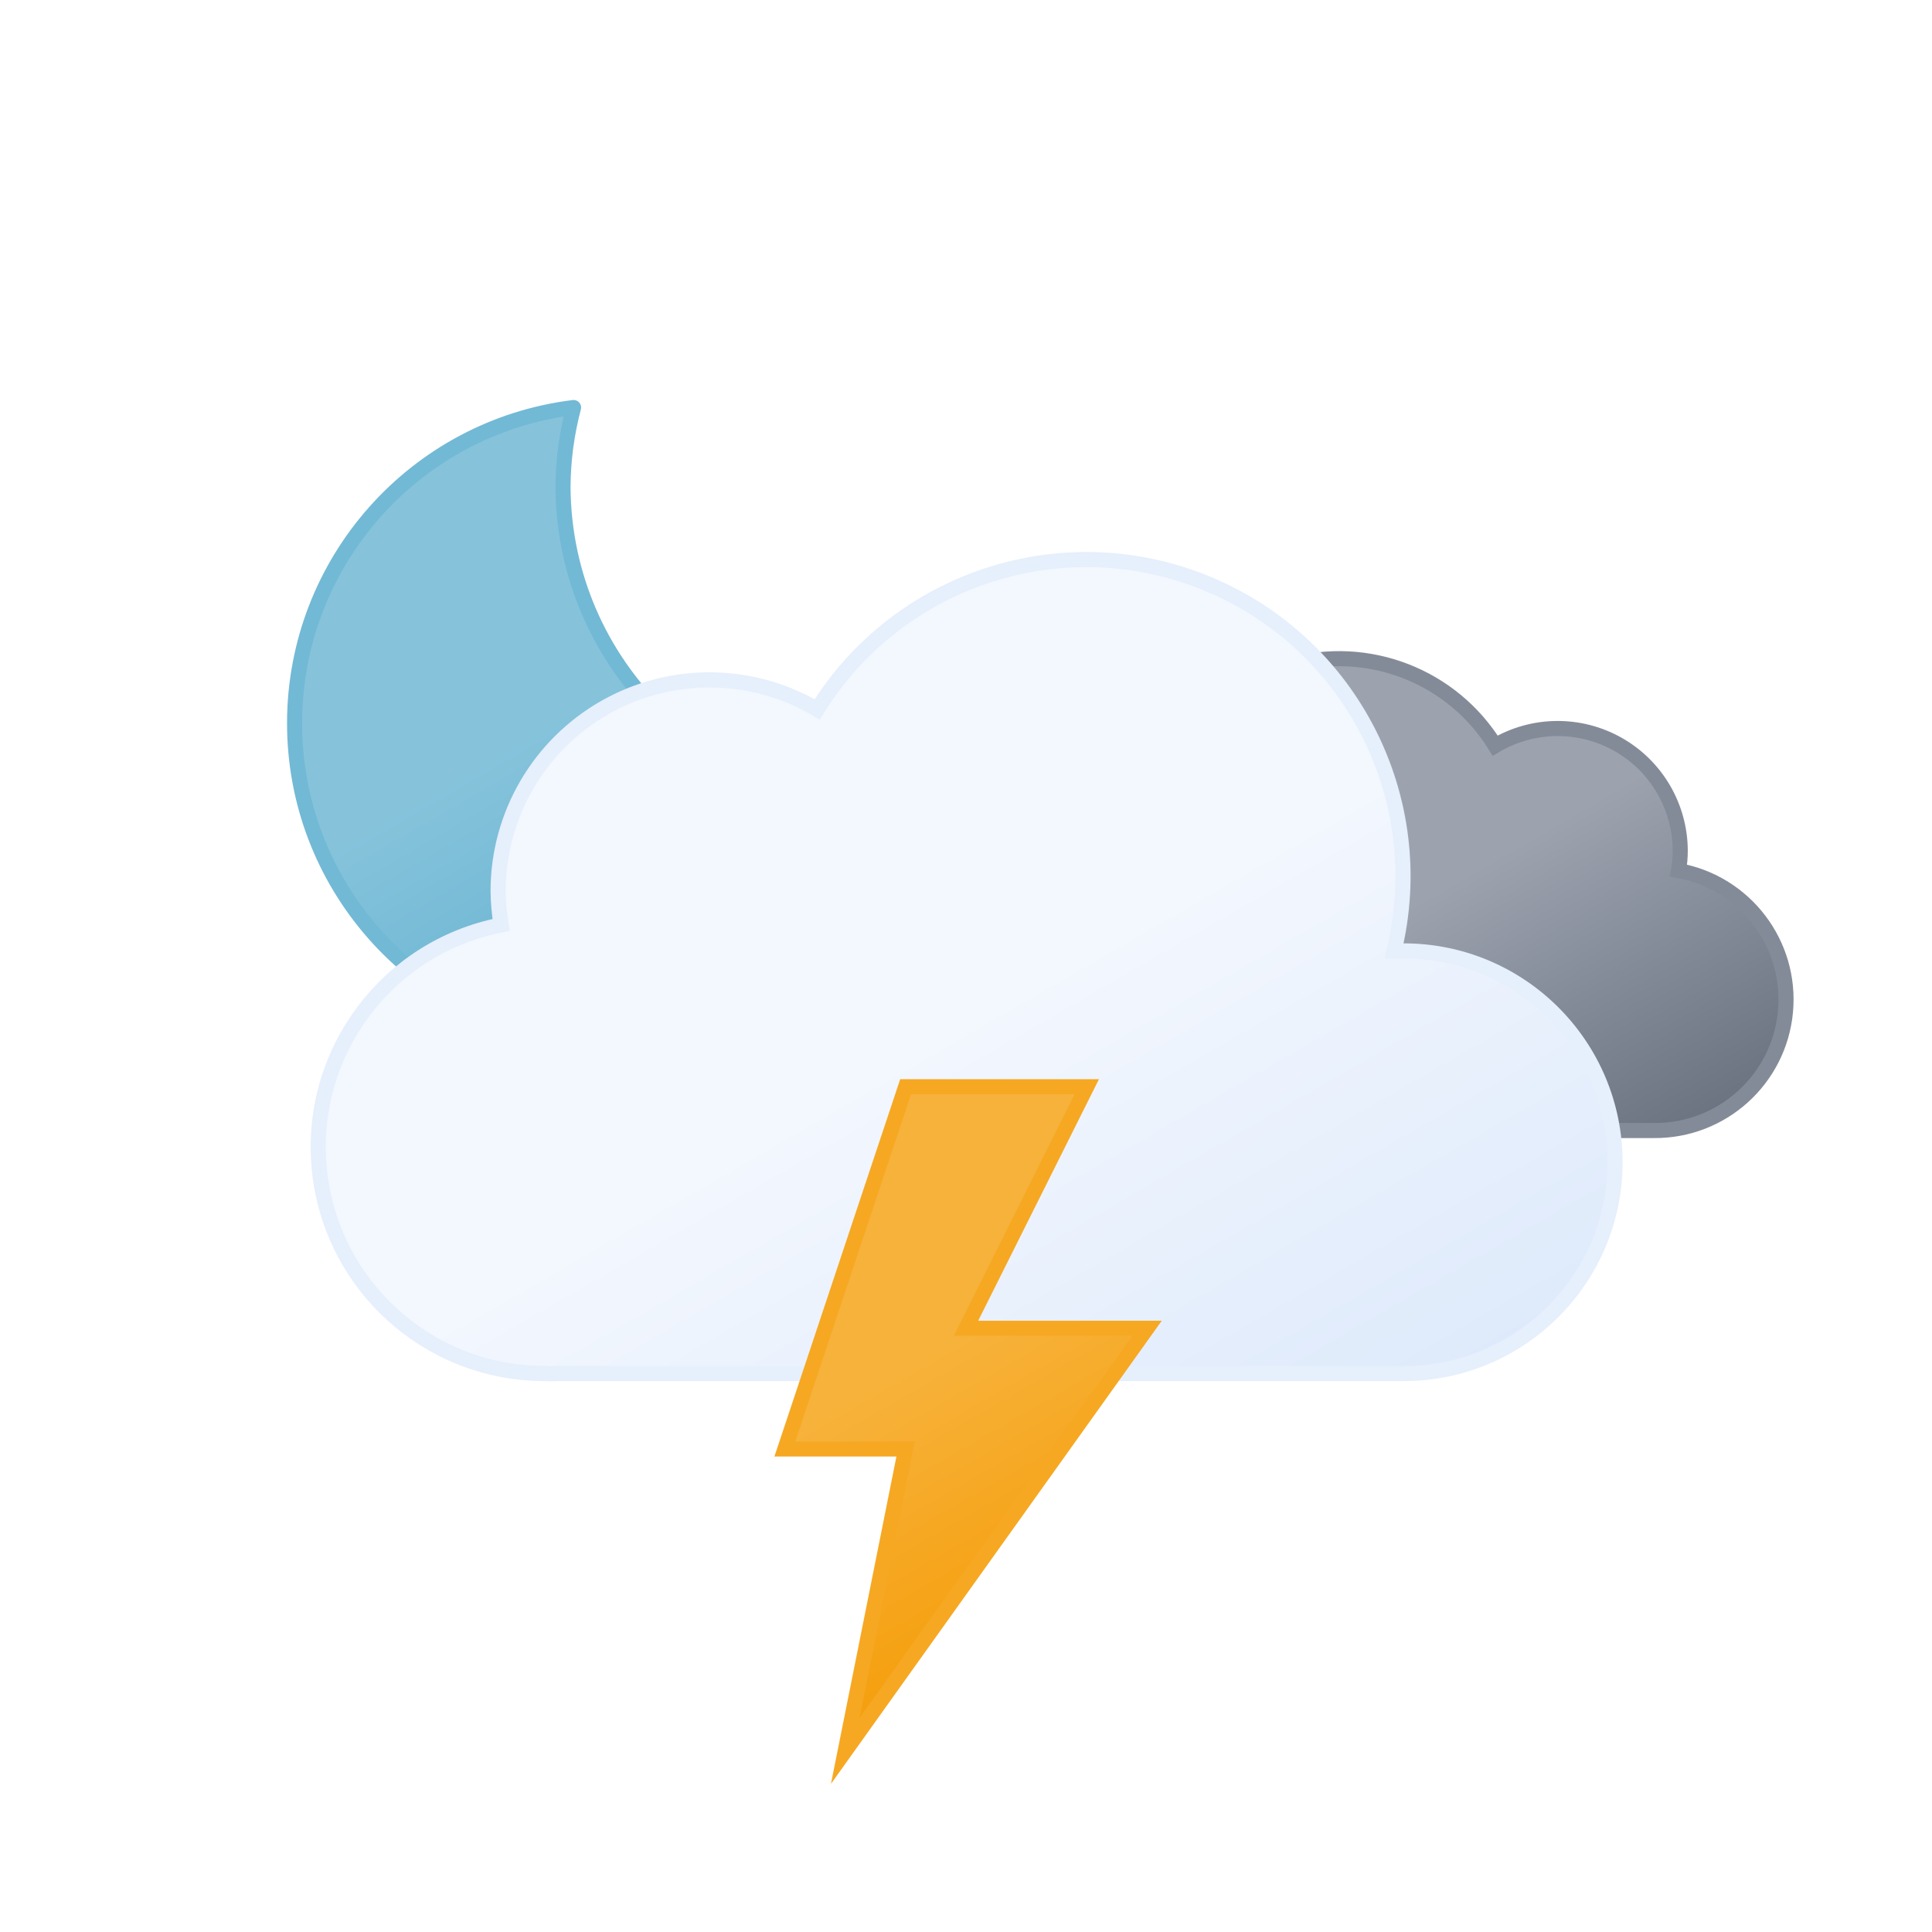
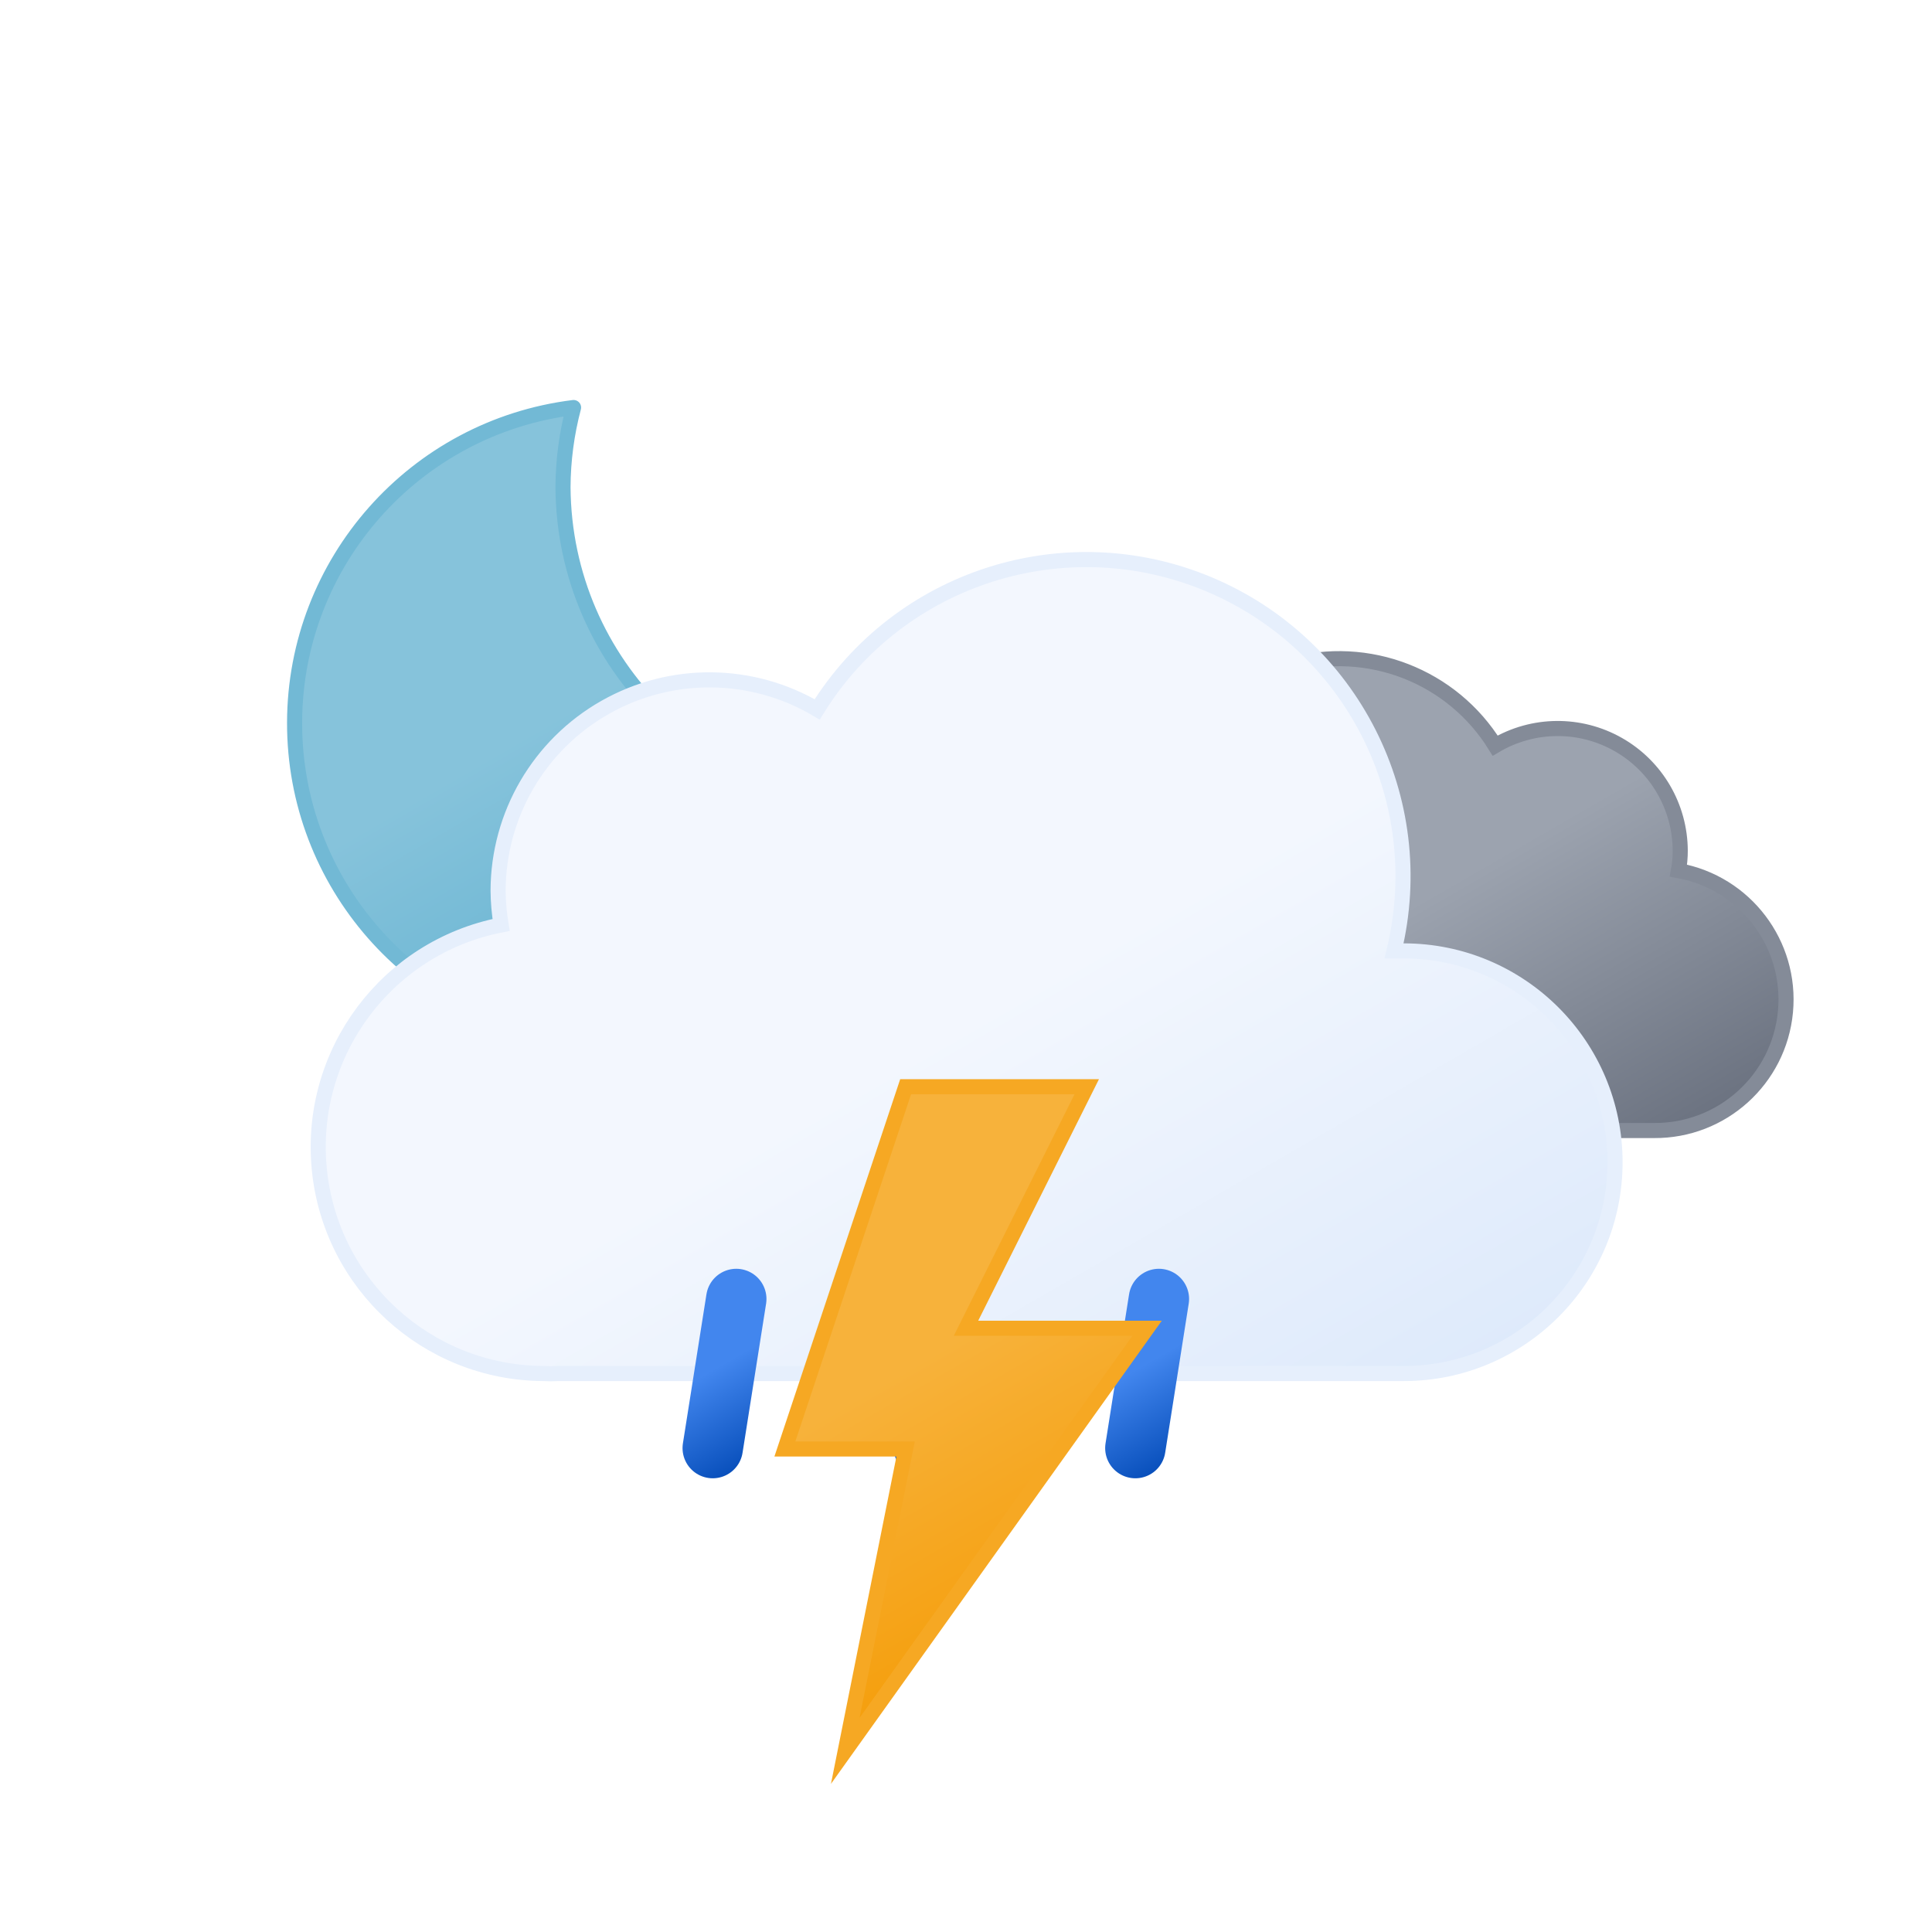
<svg xmlns="http://www.w3.org/2000/svg" xmlns:xlink="http://www.w3.org/1999/xlink" viewBox="0 0 64 64">
  <defs>
    <linearGradient id="b" x1="13.58" x2="24.15" y1="15.57" y2="33.87" gradientUnits="userSpaceOnUse">
      <stop offset="0" stop-color="#86c3db" />
      <stop offset=".45" stop-color="#86c3db" />
      <stop offset="1" stop-color="#5eafcf" />
    </linearGradient>
    <linearGradient id="c" x1="40.76" x2="50.83" y1="23" y2="40.46" gradientUnits="userSpaceOnUse">
      <stop offset="0" stop-color="#9ca3af" />
      <stop offset=".45" stop-color="#9ca3af" />
      <stop offset="1" stop-color="#6b7280" />
    </linearGradient>
    <linearGradient id="d" x1="22.56" x2="39.2" y1="21.96" y2="50.8" gradientUnits="userSpaceOnUse">
      <stop offset="0" stop-color="#f3f7fe" />
      <stop offset=".45" stop-color="#f3f7fe" />
      <stop offset="1" stop-color="#deeafb" />
    </linearGradient>
    <linearGradient id="a" x1="22.53" x2="25.47" y1="42.95" y2="48.05" gradientUnits="userSpaceOnUse">
      <stop offset="0" stop-color="#4286ee" />
      <stop offset=".45" stop-color="#4286ee" />
      <stop offset="1" stop-color="#0950bc" />
    </linearGradient>
    <linearGradient id="e" x1="29.53" x2="32.47" y1="42.95" y2="48.05" xlink:href="#a" />
    <linearGradient id="f" x1="36.53" x2="39.47" y1="42.95" y2="48.05" xlink:href="#a" />
    <linearGradient id="g" x1="26.74" x2="35.76" y1="37.88" y2="53.52" gradientUnits="userSpaceOnUse">
      <stop offset="0" stop-color="#f7b23b" />
      <stop offset=".45" stop-color="#f7b23b" />
      <stop offset="1" stop-color="#f59e0b" />
    </linearGradient>
  </defs>
  <path fill="url(#b)" stroke="#72b9d5" stroke-linecap="round" stroke-linejoin="round" stroke-width=".5" d="M29.33 26.68a10.61 10.61 0 0 1-10.68-10.54A10.5 10.5 0 0 1 19 13.5a10.54 10.54 0 1 0 11.5 13.11 11.48 11.48 0 0 1-1.17.07z">
    <animateTransform attributeName="transform" dur="10s" repeatCount="indefinite" type="rotate" values="-10 19.22 24.293; 10 19.22 24.293; -10 19.22 24.293" />
  </path>
  <path fill="url(#c)" stroke="#848b98" stroke-miterlimit="10" stroke-width=".5" d="M34.23 33.45a4.05 4.05 0 0 0 4.05 4h16.51a4.34 4.34 0 0 0 .81-8.61 3.52 3.52 0 0 0 .06-.66 4.06 4.06 0 0 0-6.13-3.48 6.08 6.08 0 0 0-11.25 3.19 6.34 6.34 0 0 0 .18 1.46h-.18a4.05 4.05 0 0 0-4.05 4.1z">
    <animateTransform attributeName="transform" dur="7s" repeatCount="indefinite" type="translate" values="-2.1 0; 2.1 0; -2.1 0" />
  </path>
  <path fill="url(#d)" stroke="#e6effc" stroke-miterlimit="10" stroke-width=".5" d="M46.5 31.5h-.32a10.49 10.49 0 0 0-19.11-8 7 7 0 0 0-10.57 6 7.21 7.21 0 0 0 .1 1.14A7.5 7.5 0 0 0 18 45.5a4.19 4.19 0 0 0 .5 0h28a7 7 0 0 0 0-14z">
    <animateTransform attributeName="transform" dur="7s" repeatCount="indefinite" type="translate" values="-3 0; 3 0; -3 0" />
  </path>
+   <path fill="none" stroke="url(#a)" stroke-linecap="round" stroke-miterlimit="10" stroke-width="2" d="m24.39 43.03-.78 4.94">
+     <animateTransform attributeName="transform" dur="0.7s" repeatCount="indefinite" type="translate" values="1 -5; -2 10" />
+     <animate attributeName="opacity" dur="0.7s" repeatCount="indefinite" values="0;1;1;0" />
+   </path>
+   <path fill="none" stroke="url(#e)" stroke-linecap="round" stroke-miterlimit="10" stroke-width="2" d="m31.39 43.03-.78 4.94">
+     <animateTransform attributeName="transform" begin="-0.4s" dur="0.7s" repeatCount="indefinite" type="translate" values="1 -5; -2 10" />
+     <animate attributeName="opacity" begin="-0.4s" dur="0.7s" repeatCount="indefinite" values="0;1;1;0" />
+   </path>
+   <path fill="none" stroke="url(#f)" stroke-linecap="round" stroke-miterlimit="10" stroke-width="2" d="m38.39 43.03-.78 4.94">
+     <animateTransform attributeName="transform" begin="-0.2s" dur="0.7s" repeatCount="indefinite" type="translate" values="1 -5; -2 10" />
+     <animate attributeName="opacity" begin="-0.2s" dur="0.7s" repeatCount="indefinite" values="0;1;1;0" />
+   </path>
  <path fill="url(#g)" stroke="#f6a823" stroke-miterlimit="10" stroke-width=".5" d="m30 36-4 12h4l-2 10 10-14h-6l4-8h-6z">
    <animate attributeName="opacity" dur="2s" repeatCount="indefinite" values="1; 1; 1; 1; 1; 1; 0.1; 1; 0.1; 1; 1; 0.1; 1; 0.1; 1" />
  </path>
</svg>
